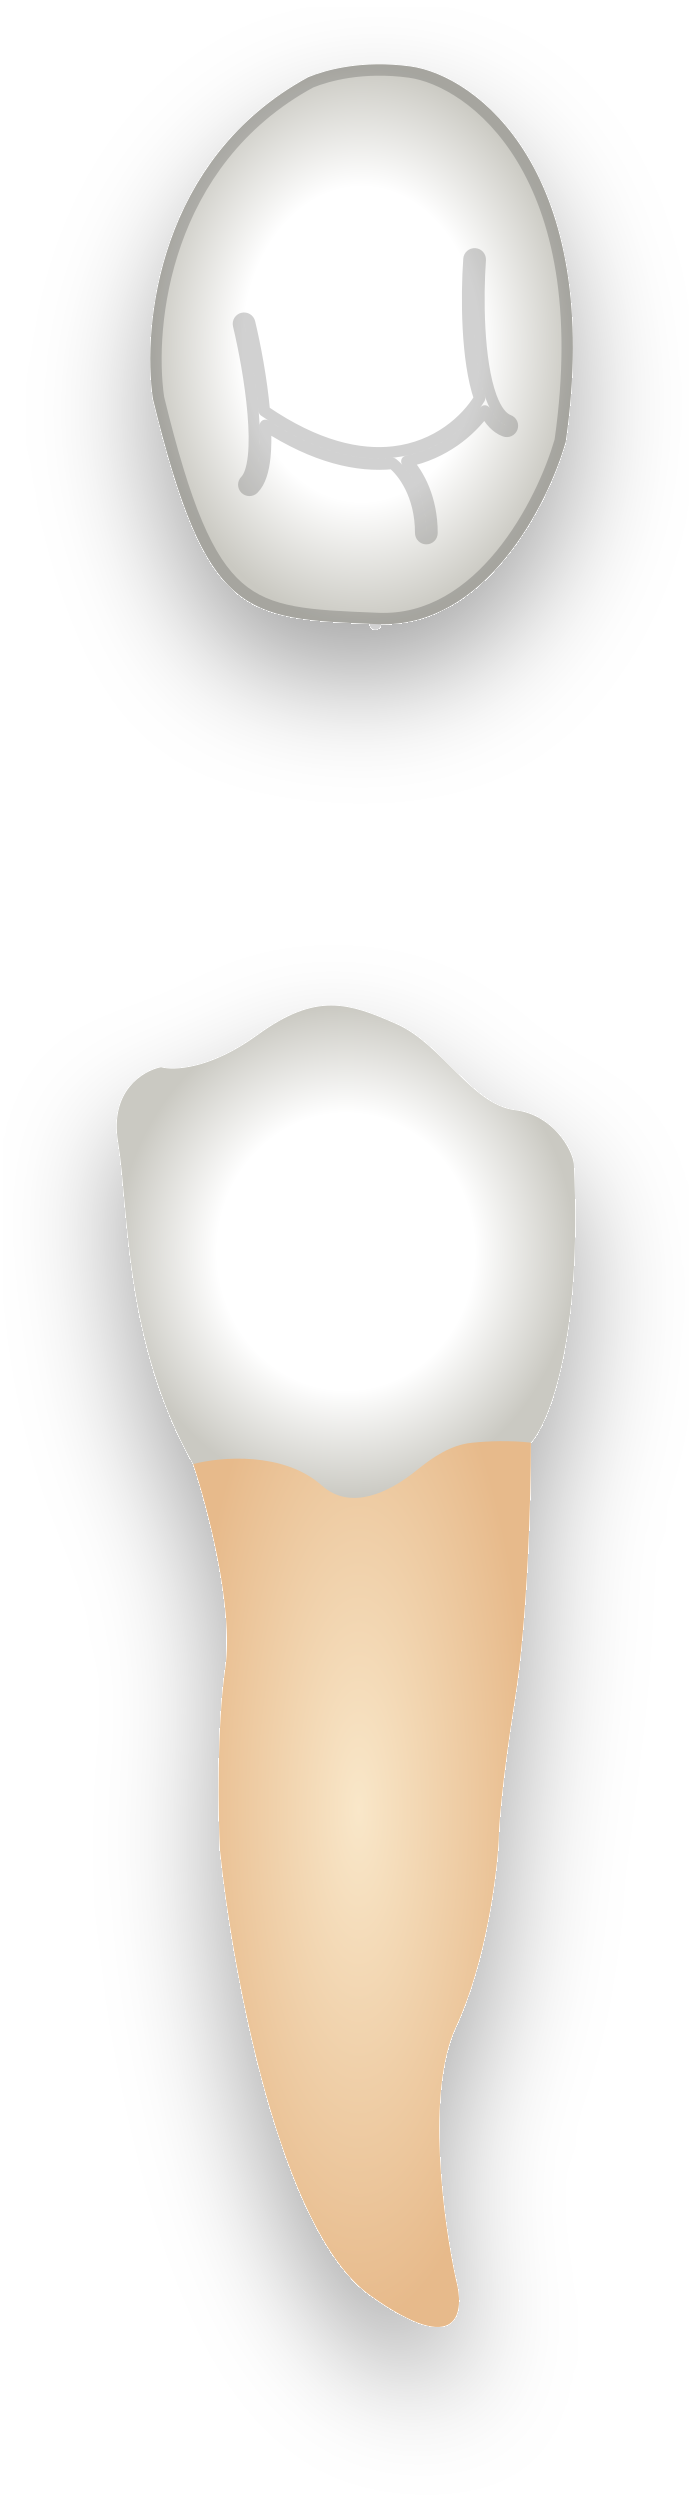
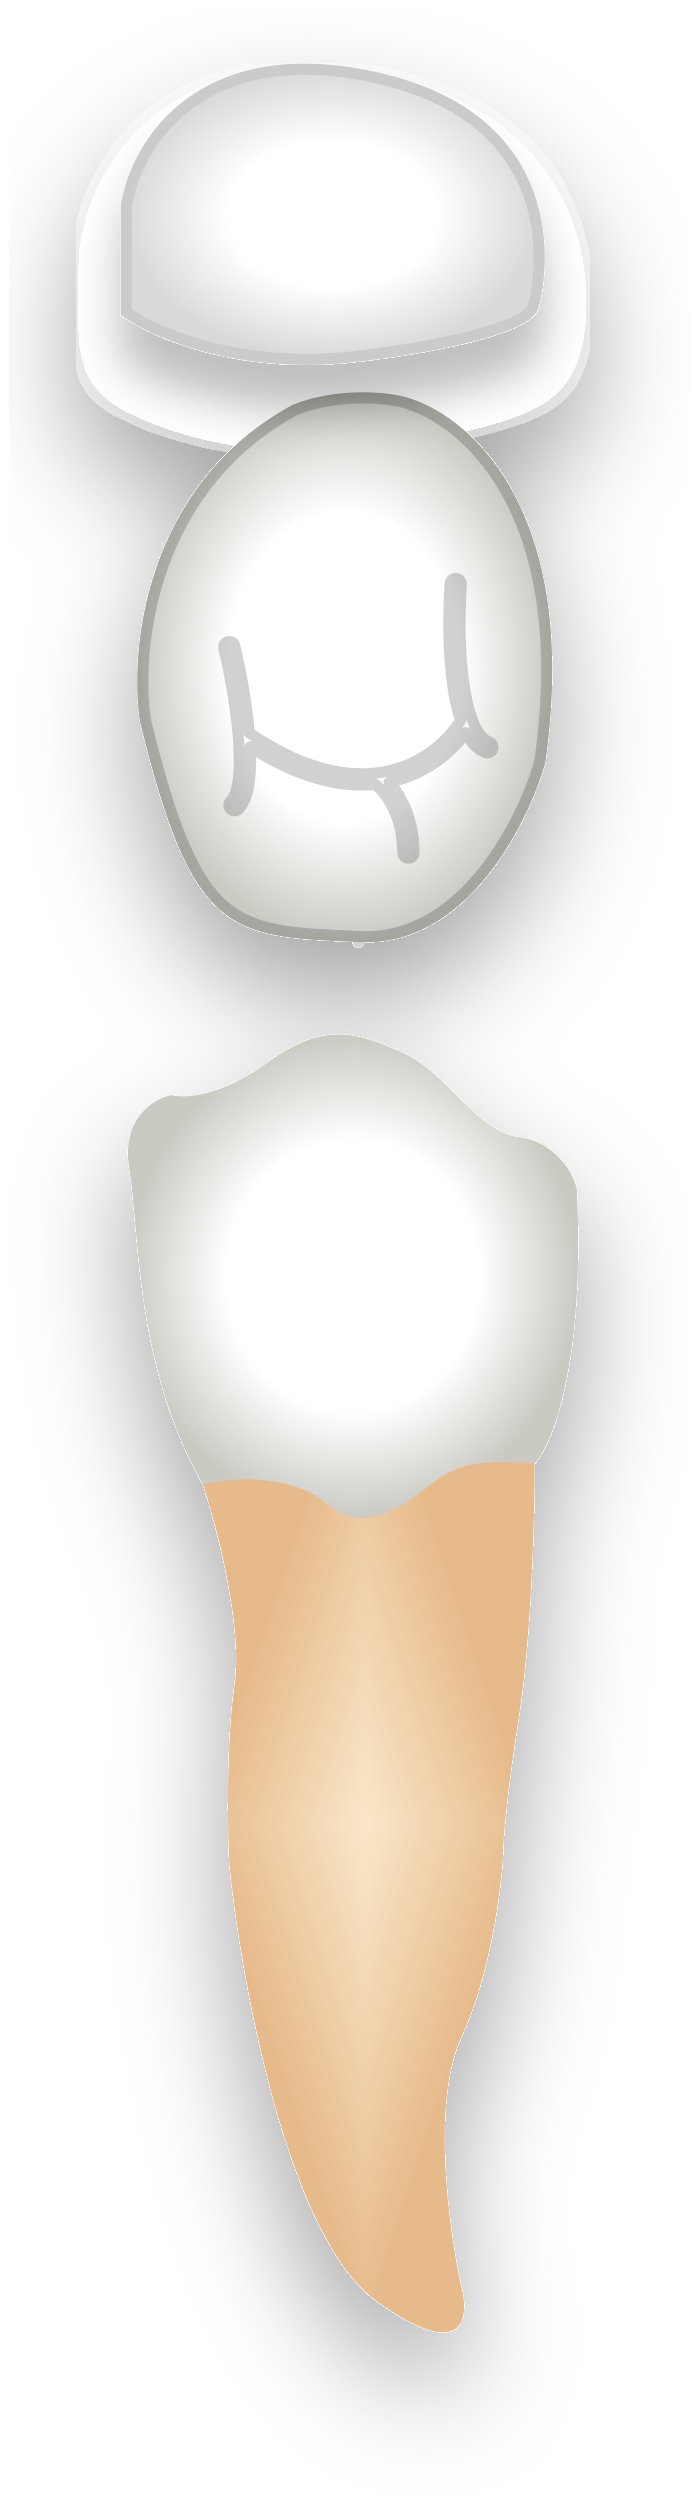
- <svg xmlns="http://www.w3.org/2000/svg" width="61" height="220" viewBox="0 0 61 220" fill="none">
-   <g filter="url(#filter0_d_513_1974)">
-     <path d="M45.306 149.599C46.439 142.425 46.722 131.508 46.722 126.946C42.004 122.698 30.68 114.109 23.131 113.731C15.582 113.354 15.897 123.642 16.998 128.833C18.256 132.609 20.584 141.481 19.829 146.767C19.074 152.053 19.2 159.667 19.357 162.813C20.458 173.51 24.641 196.321 32.567 201.984C40.494 207.647 40.903 203.4 40.116 200.568C39.016 195.534 37.474 184.05 40.116 178.387C42.758 172.724 43.734 165.015 43.891 161.869C43.891 160.768 44.174 156.772 45.306 149.599Z" fill="url(#paint0_diamond_513_1974)" />
-     <path d="M50.497 102.41C51.252 117.889 48.295 125.22 46.722 126.951C44.859 126.744 43.006 126.811 41.504 126.966C39.664 127.156 38.093 128.225 36.656 129.391C34.248 131.346 30.856 132.979 28.322 130.726C24.925 127.706 19.358 128.209 16.999 128.838C10.865 117.984 11.337 106.185 10.393 100.522C9.638 95.991 12.595 94.23 14.168 93.915C15.269 94.23 18.508 94.104 22.66 91.083C27.85 87.308 30.681 88.252 34.927 90.139C38.902 91.906 41.533 97.218 45.307 97.69C48.678 98.112 50.34 101.151 50.497 102.41Z" fill="url(#paint1_radial_513_1974)" />
-     <path d="M49.785 38.881C53.182 15.095 41.922 6.632 36.104 5.845C31.858 5.271 28.677 6.16 27.14 6.789C13.93 13.962 12.515 28.655 13.459 35.105C18.144 54.322 21.433 54.454 33.032 54.917L33.273 54.927C42.708 55.304 48.212 44.387 49.785 38.881Z" fill="url(#paint2_radial_513_1974)" />
-     <path d="M41.266 22.799C41.286 22.524 41.525 22.317 41.8 22.336C42.076 22.356 42.283 22.595 42.264 22.87C42.15 24.468 42.094 26.694 42.217 28.923C42.34 31.163 42.642 33.362 43.222 34.932C43.65 36.094 44.182 36.776 44.771 36.997C45.03 37.094 45.161 37.382 45.064 37.641C44.967 37.899 44.678 38.03 44.42 37.933C43.658 37.647 43.093 36.987 42.667 36.161C41.373 37.967 39.061 39.918 35.799 40.597C36.835 41.733 38.019 43.848 38.019 46.904C38.019 47.18 37.795 47.404 37.519 47.404C37.243 47.404 37.019 47.18 37.019 46.904C37.019 43.493 35.407 41.461 34.549 40.787C31.471 41.09 27.719 40.262 23.35 37.428C23.399 38.443 23.393 39.408 23.303 40.254C23.183 41.376 22.907 42.407 22.304 43.01C22.109 43.205 21.792 43.205 21.597 43.01C21.402 42.815 21.401 42.498 21.597 42.303C21.938 41.962 22.192 41.242 22.308 40.148C22.422 39.084 22.394 37.777 22.278 36.386C22.044 33.606 21.46 30.565 20.992 28.615C20.928 28.346 21.093 28.076 21.362 28.012C21.631 27.948 21.9 28.113 21.965 28.381C22.433 30.333 23.017 33.361 23.263 36.168C27.856 39.315 31.659 40.114 34.631 39.773C38.472 39.332 41.034 36.973 42.203 35.053C41.625 33.364 41.338 31.147 41.218 28.978C41.093 26.701 41.149 24.433 41.266 22.799ZM49.295 38.776C52.652 15.187 41.483 7.077 36.037 6.341C31.916 5.784 28.835 6.64 27.354 7.241C14.449 14.267 13.028 28.649 13.95 35.01C15.117 39.794 16.192 43.368 17.323 46.049C18.456 48.733 19.631 50.489 20.982 51.667C23.679 54.02 27.194 54.184 33.052 54.417L33.032 54.917L33.052 54.417L33.293 54.427C37.792 54.607 41.391 52.1 44.09 48.794C46.779 45.501 48.518 41.479 49.295 38.776Z" stroke="black" stroke-opacity="0.18" stroke-linecap="round" stroke-linejoin="round" />
+ <svg xmlns="http://www.w3.org/2000/svg" width="62" height="224" viewBox="0 0 62 224" fill="none">
+   <g filter="url(#filter0_d_661_335)">
+     <g clip-path="url(#paint0_diamond_661_335_clip_path)" data-figma-skip-parse="true">
+       <g transform="matrix(0 0.0455271 0.0151545 0 32.7546 163.457)">
+         <rect x="0" y="0" width="1021.96" height="1065.99" fill="url(#paint0_diamond_661_335)" opacity="1" shape-rendering="crispEdges" />
+         <rect x="0" y="0" width="1021.96" height="1065.99" transform="scale(1 -1)" fill="url(#paint0_diamond_661_335)" opacity="1" shape-rendering="crispEdges" />
+         <rect x="0" y="0" width="1021.96" height="1065.99" transform="scale(-1 1)" fill="url(#paint0_diamond_661_335)" opacity="1" shape-rendering="crispEdges" />
+         <rect x="0" y="0" width="1021.96" height="1065.99" transform="scale(-1)" fill="url(#paint0_diamond_661_335)" opacity="1" shape-rendering="crispEdges" />
+       </g>
+     </g>
+     <path d="M46.494 153.808C47.626 146.634 47.909 135.717 47.909 131.155C43.191 126.907 31.869 118.318 24.32 117.94C16.772 117.563 17.087 127.851 18.188 133.042C19.445 136.818 21.773 145.69 21.018 150.976C20.263 156.262 20.389 163.876 20.546 167.022C21.647 177.719 25.83 200.53 33.756 206.193C41.682 211.856 42.091 207.609 41.304 204.777C40.204 199.743 38.662 188.259 41.304 182.596C43.946 176.933 44.921 169.224 45.078 166.078C45.078 164.977 45.362 160.981 46.494 153.808Z" data-figma-gradient-fill="{&quot;type&quot;:&quot;GRADIENT_DIAMOND&quot;,&quot;stops&quot;:[{&quot;color&quot;:{&quot;r&quot;:0.97647058963775635,&quot;g&quot;:0.90588235855102539,&quot;b&quot;:0.78823530673980713,&quot;a&quot;:1.0},&quot;position&quot;:0.0},{&quot;color&quot;:{&quot;r&quot;:0.90588235855102539,&quot;g&quot;:0.7294117808341980,&quot;b&quot;:0.54509806632995605,&quot;a&quot;:1.0},&quot;position&quot;:1.0}],&quot;stopsVar&quot;:[{&quot;color&quot;:{&quot;r&quot;:0.97647058963775635,&quot;g&quot;:0.90588235855102539,&quot;b&quot;:0.78823530673980713,&quot;a&quot;:1.0},&quot;position&quot;:0.0},{&quot;color&quot;:{&quot;r&quot;:0.90588235855102539,&quot;g&quot;:0.7294117808341980,&quot;b&quot;:0.54509806632995605,&quot;a&quot;:1.0},&quot;position&quot;:1.0}],&quot;transform&quot;:{&quot;m00&quot;:-1.8558957742462710e-15,&quot;m01&quot;:30.309076309204102,&quot;m02&quot;:17.600103378295898,&quot;m10&quot;:91.054206848144531,&quot;m11&quot;:5.5754622381616603e-15,&quot;m12&quot;:117.930175781250},&quot;opacity&quot;:1.0,&quot;blendMode&quot;:&quot;NORMAL&quot;,&quot;visible&quot;:true}" />
+     <path d="M51.684 106.609C52.438 122.088 49.482 129.419 47.909 131.149C46.047 130.942 44.193 131.01 42.692 131.165C40.852 131.355 39.28 132.424 37.844 133.59C35.435 135.544 32.044 137.178 29.51 134.925C26.113 131.905 20.547 132.408 18.188 133.037C12.055 122.183 12.526 110.384 11.583 104.721C10.828 100.19 13.784 98.428 15.357 98.114C16.458 98.428 19.697 98.302 23.849 95.282C29.038 91.507 31.869 92.45 36.115 94.338C40.09 96.105 42.72 101.417 46.494 101.889C49.865 102.311 51.526 105.35 51.684 106.609Z" fill="url(#paint1_radial_661_335)" />
+     <path d="M48.853 68.371C52.25 44.585 40.99 36.122 35.172 35.335C30.926 34.761 27.745 35.65 26.208 36.279C12.999 43.453 11.583 58.146 12.527 64.596C17.212 83.813 20.502 83.944 32.101 84.407L32.341 84.417C41.777 84.794 47.281 73.877 48.853 68.371Z" fill="url(#paint2_radial_661_335)" />
+     <path d="M40.334 52.289C40.354 52.014 40.593 51.807 40.869 51.826C41.144 51.846 41.352 52.085 41.332 52.361C41.218 53.959 41.162 56.184 41.285 58.413C41.409 60.653 41.71 62.852 42.29 64.422C42.719 65.584 43.25 66.266 43.839 66.487C44.098 66.584 44.229 66.872 44.132 67.131C44.035 67.389 43.747 67.52 43.488 67.423C42.726 67.137 42.161 66.477 41.736 65.651C40.441 67.457 38.129 69.408 34.868 70.087C35.903 71.224 37.087 73.338 37.087 76.394C37.087 76.67 36.863 76.894 36.587 76.894C36.311 76.894 36.087 76.67 36.087 76.394C36.087 72.983 34.476 70.951 33.618 70.278C30.54 70.58 26.788 69.752 22.418 66.918C22.468 67.933 22.461 68.899 22.371 69.744C22.252 70.867 21.975 71.897 21.372 72.5C21.177 72.695 20.86 72.695 20.665 72.5C20.47 72.305 20.47 71.988 20.665 71.793C21.006 71.452 21.26 70.733 21.377 69.638C21.49 68.574 21.463 67.267 21.346 65.876C21.113 63.097 20.529 60.055 20.061 58.105C19.996 57.837 20.162 57.567 20.43 57.502C20.699 57.438 20.969 57.603 21.033 57.872C21.501 59.823 22.085 62.851 22.331 65.658C26.925 68.805 30.727 69.604 33.7 69.263C37.54 68.822 40.102 66.463 41.272 64.543C40.693 62.855 40.406 60.637 40.287 58.468C40.161 56.191 40.218 53.923 40.334 52.289ZM48.363 68.266C51.72 44.677 40.552 36.567 35.105 35.831C30.984 35.274 27.904 36.13 26.423 36.732C13.517 43.757 12.096 58.139 13.018 64.5C14.185 69.285 15.26 72.858 16.392 75.539C17.524 78.223 18.7 79.98 20.05 81.157C22.748 83.511 26.262 83.674 32.12 83.908L32.101 84.407L32.121 83.908L32.361 83.917C36.86 84.097 40.459 81.591 43.159 78.284C45.847 74.991 47.586 70.97 48.363 68.266Z" stroke="black" stroke-opacity="0.18" stroke-linecap="round" stroke-linejoin="round" />
+     <g filter="url(#filter1_d_661_335)">
+       <path d="M47.791 27.406C47.17 29.648 37.185 31.329 32.27 31.89C21.715 33.235 13.903 29.835 11.316 27.967V18.44C12.092 13.396 17.369 3.981 32.27 6.671C50.895 10.033 48.567 24.604 47.791 27.406Z" fill="url(#paint3_radial_661_335)" />
+       <path d="M47.791 27.406C47.17 29.648 37.185 31.329 32.27 31.89C21.715 33.235 13.903 29.835 11.316 27.967V18.44C12.092 13.396 17.369 3.981 32.27 6.671C50.895 10.033 48.567 24.604 47.791 27.406Z" stroke="#CBCBCB" />
+     </g>
  </g>
  <defs>
-     <filter id="filter0_d_513_1974" x="0.272" y="0.66" width="60.346" height="219.115" filterUnits="userSpaceOnUse" color-interpolation-filters="sRGB">
+     <filter id="filter0_d_661_335" x="0.816" y="0.697" width="60.988" height="223.287" filterUnits="userSpaceOnUse" color-interpolation-filters="sRGB">
      <feFlood flood-opacity="0" result="BackgroundImageFix" />
      <feColorMatrix in="SourceAlpha" type="matrix" values="0 0 0 0 0 0 0 0 0 0 0 0 0 0 0 0 0 0 127 0" result="hardAlpha" />
      <feOffset dy="5" />
      <feGaussianBlur stdDeviation="5" />
      <feComposite in2="hardAlpha" operator="out" />
      <feColorMatrix type="matrix" values="0 0 0 0 0 0 0 0 0 0 0 0 0 0 0 0 0 0 0.35 0" />
-       <feBlend mode="normal" in2="BackgroundImageFix" result="effect1_dropShadow_513_1974" />
-       <feBlend mode="normal" in="SourceGraphic" in2="effect1_dropShadow_513_1974" result="shape" />
+       <feBlend mode="normal" in2="BackgroundImageFix" result="effect1_dropShadow_661_335" />
+       <feBlend mode="normal" in="SourceGraphic" in2="effect1_dropShadow_661_335" result="shape" />
    </filter>
-     <radialGradient id="paint0_diamond_513_1974" cx="0" cy="0" r="1" gradientUnits="userSpaceOnUse" gradientTransform="translate(31.566 159.248) rotate(90) scale(45.5271 15.1557)">
+     <clipPath id="paint0_diamond_661_335_clip_path">
+       <path d="M46.494 153.808C47.626 146.634 47.909 135.717 47.909 131.155C43.191 126.907 31.869 118.318 24.32 117.94C16.772 117.563 17.087 127.851 18.188 133.042C19.445 136.818 21.773 145.69 21.018 150.976C20.263 156.262 20.389 163.876 20.546 167.022C21.647 177.719 25.83 200.53 33.756 206.193C41.682 211.856 42.091 207.609 41.304 204.777C40.204 199.743 38.662 188.259 41.304 182.596C43.946 176.933 44.921 169.224 45.078 166.078C45.078 164.977 45.362 160.981 46.494 153.808Z" />
+     </clipPath>
+     <filter id="filter1_d_661_335" x="6.816" y="5.697" width="46" height="35" filterUnits="userSpaceOnUse" color-interpolation-filters="sRGB">
+       <feFlood flood-opacity="0" result="BackgroundImageFix" />
+       <feColorMatrix in="SourceAlpha" type="matrix" values="0 0 0 0 0 0 0 0 0 0 0 0 0 0 0 0 0 0 127 0" result="hardAlpha" />
+       <feOffset dy="4" />
+       <feGaussianBlur stdDeviation="2" />
+       <feComposite in2="hardAlpha" operator="out" />
+       <feColorMatrix type="matrix" values="0 0 0 0 0 0 0 0 0 0 0 0 0 0 0 0 0 0 0.25 0" />
+       <feBlend mode="normal" in2="BackgroundImageFix" result="effect1_dropShadow_661_335" />
+       <feBlend mode="normal" in="SourceGraphic" in2="effect1_dropShadow_661_335" result="shape" />
+     </filter>
+     <linearGradient id="paint0_diamond_661_335" x1="0" y1="0" x2="500" y2="500" gradientUnits="userSpaceOnUse">
      <stop stop-color="#F9E7C9" />
      <stop offset="1" stop-color="#E7BA8B" />
-     </radialGradient>
-     <radialGradient id="paint1_radial_513_1974" cx="0" cy="0" r="1" gradientUnits="userSpaceOnUse" gradientTransform="translate(30.4451 110.152) rotate(90) scale(21.6645 20.173)">
+     </linearGradient>
+     <radialGradient id="paint1_radial_661_335" cx="0" cy="0" r="1" gradientUnits="userSpaceOnUse" gradientTransform="translate(31.6332 114.351) rotate(90) scale(21.6645 20.1715)">
      <stop offset="0.562" stop-color="white" />
      <stop offset="1" stop-color="#CAC9C2" />
    </radialGradient>
-     <radialGradient id="paint2_radial_513_1974" cx="0" cy="0" r="1" gradientUnits="userSpaceOnUse" gradientTransform="translate(31.818 30.2982) rotate(90) scale(24.6381 18.5932)">
+     <radialGradient id="paint2_radial_661_335" cx="0" cy="0" r="1" gradientUnits="userSpaceOnUse" gradientTransform="translate(30.8863 59.7885) rotate(90) scale(24.6381 18.5932)">
      <stop offset="0.562" stop-color="white" />
      <stop offset="1" stop-color="#CAC9C2" />
    </radialGradient>
+     <radialGradient id="paint3_radial_661_335" cx="0" cy="0" r="1" gradientUnits="userSpaceOnUse" gradientTransform="translate(29.8164 19.1968) rotate(90) scale(13 18.5)">
+       <stop offset="0.505" stop-color="white" />
+       <stop offset="1" stop-color="#D9D9D9" />
+     </radialGradient>
  </defs>
</svg>
